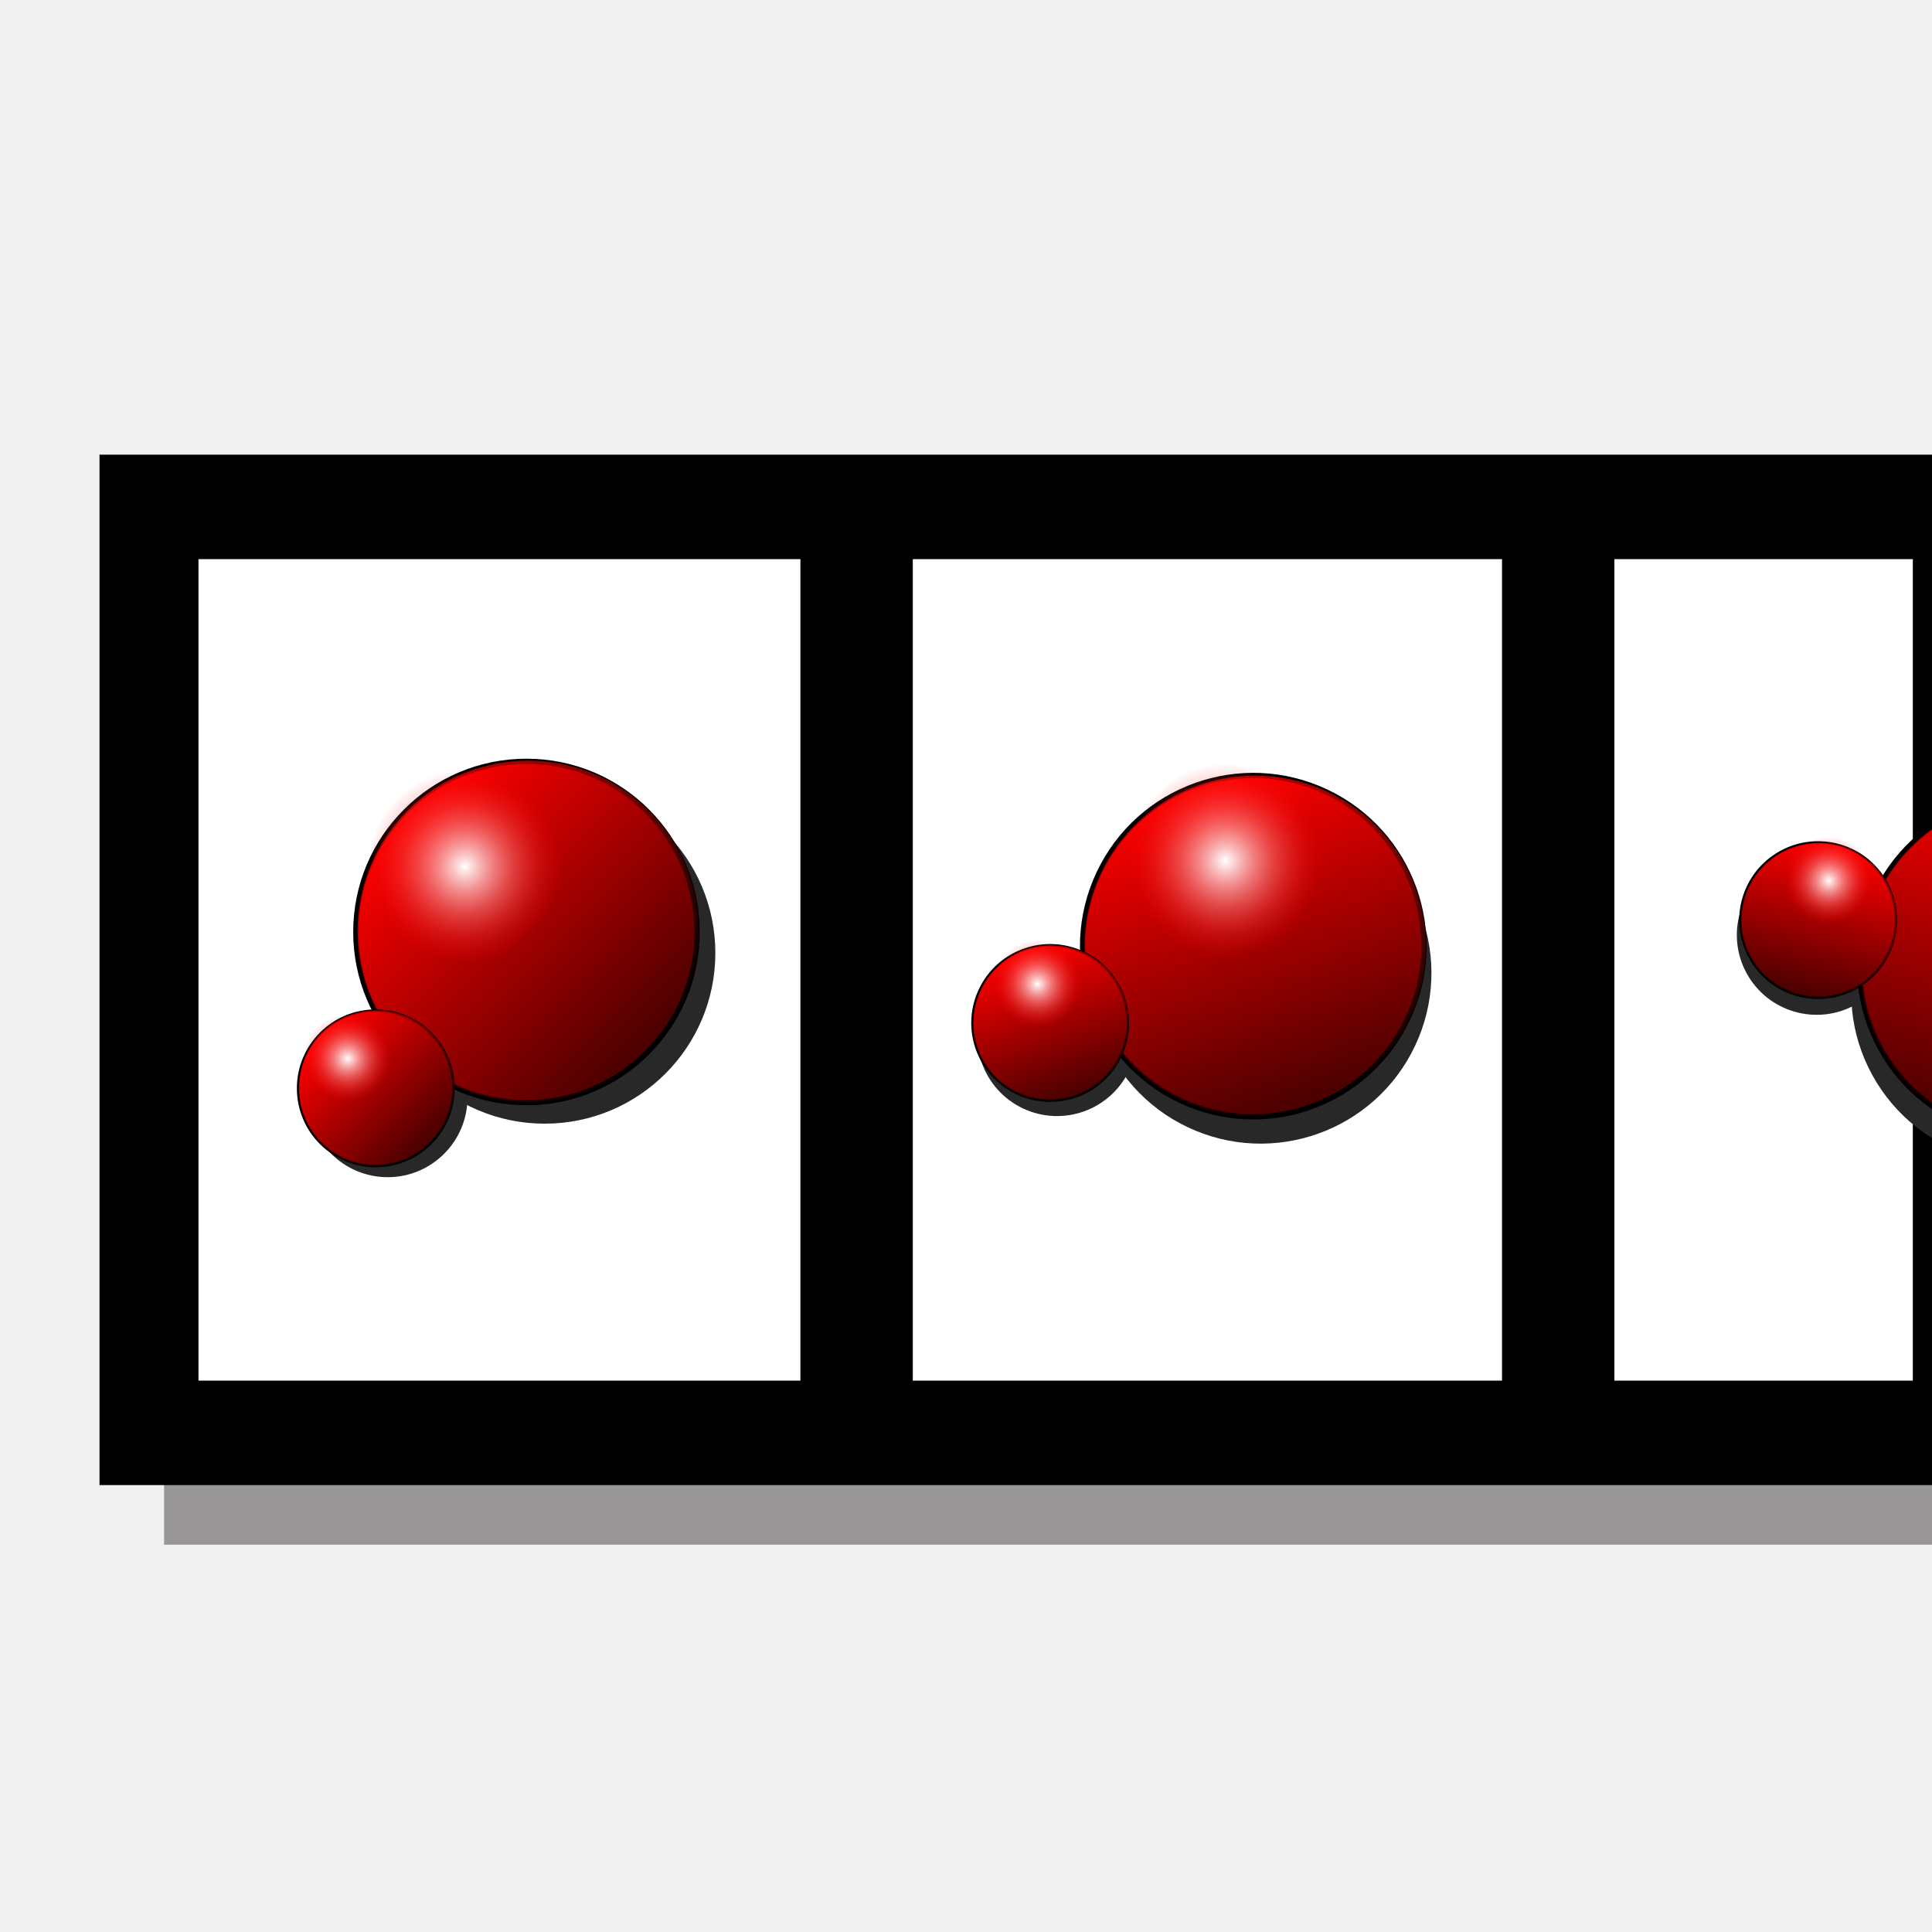
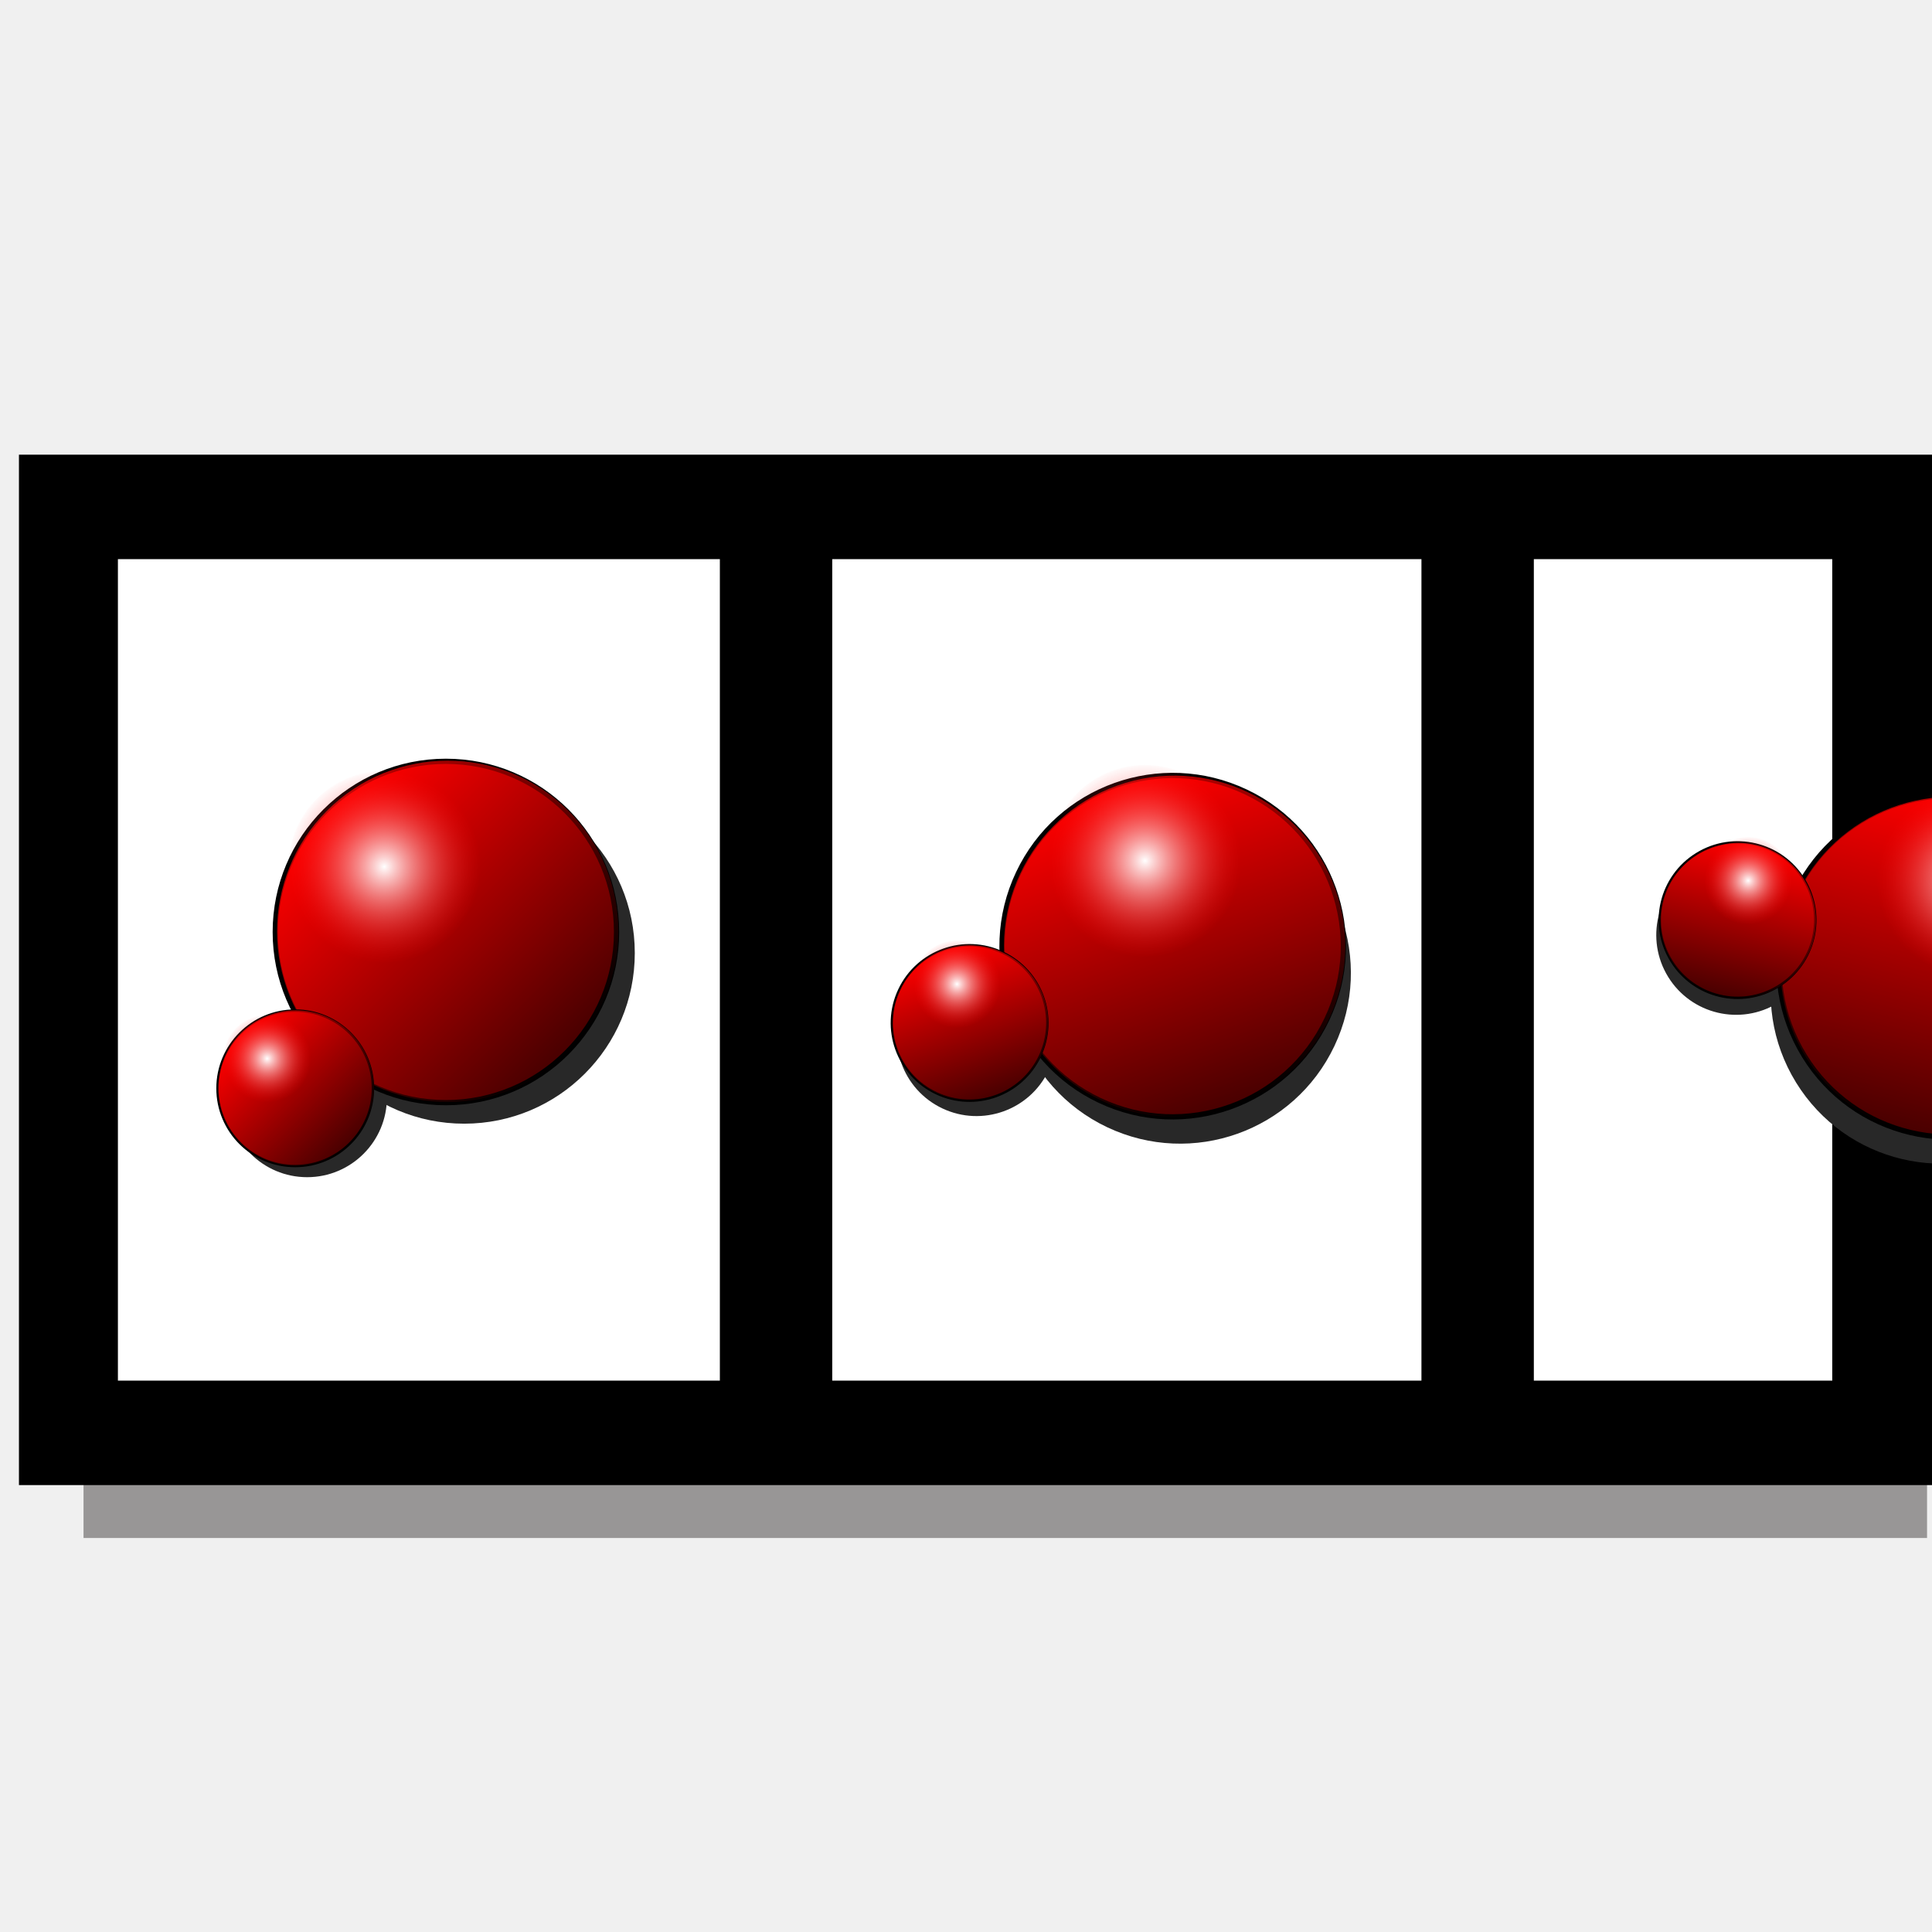
<svg xmlns="http://www.w3.org/2000/svg" xmlns:xlink="http://www.w3.org/1999/xlink" version="1.0" width="100" height="100" id="svg2">
  <defs id="defs4">
    <linearGradient id="linearGradient3384">
      <stop style="stop-color:#ff0000;stop-opacity:1" offset="0" id="stop3386" />
      <stop style="stop-color:#000000;stop-opacity:1" offset="1" id="stop3388" />
    </linearGradient>
    <linearGradient id="linearGradient3252">
      <stop style="stop-color:#ffffff;stop-opacity:1" offset="0" id="stop3254" />
      <stop style="stop-color:#ff0000;stop-opacity:0" offset="1" id="stop3256" />
    </linearGradient>
    <radialGradient cx="58.012" cy="63.346" r="33.113" fx="58.012" fy="63.346" id="radialGradient3260" xlink:href="#linearGradient3252" gradientUnits="userSpaceOnUse" />
    <linearGradient x1="25.398" y1="63.346" x2="90.625" y2="63.346" id="linearGradient3390" xlink:href="#linearGradient3384" gradientUnits="userSpaceOnUse" />
    <linearGradient x1="25.398" y1="63.346" x2="90.625" y2="63.346" id="linearGradient3490" xlink:href="#linearGradient3384" gradientUnits="userSpaceOnUse" />
    <radialGradient cx="58.012" cy="63.346" r="33.113" fx="58.012" fy="63.346" id="radialGradient3492" xlink:href="#linearGradient3252" gradientUnits="userSpaceOnUse" />
    <radialGradient xlink:href="#linearGradient3252" id="radialGradient2347" gradientUnits="userSpaceOnUse" cx="58.012" cy="63.346" fx="58.012" fy="63.346" r="33.113" gradientTransform="matrix(0.2740521,0,0,0.2740521,-1.908341,50.83635)" />
    <linearGradient xlink:href="#linearGradient3384" id="linearGradient2350" gradientUnits="userSpaceOnUse" x1="25.398" y1="63.346" x2="90.625" y2="63.346" gradientTransform="matrix(0.3452564,0.3452564,-0.3452564,0.3452564,21.74606,32.33338)" />
    <radialGradient xlink:href="#linearGradient3252" id="radialGradient2354" gradientUnits="userSpaceOnUse" cx="58.012" cy="63.346" fx="58.012" fy="63.346" r="33.113" gradientTransform="matrix(0.5123554,0,0,0.5123554,10.03628,2.177336)" />
    <linearGradient xlink:href="#linearGradient3384" id="linearGradient2357" gradientUnits="userSpaceOnUse" x1="25.398" y1="63.346" x2="90.625" y2="63.346" gradientTransform="matrix(0.6454758,0.6454758,-0.6454758,0.6454758,54.25947,-32.41498)" />
    <linearGradient xlink:href="#linearGradient3384" id="linearGradient2374" gradientUnits="userSpaceOnUse" gradientTransform="matrix(0.6454758,0.6454758,-0.6454758,0.6454758,54.25947,-32.41498)" x1="25.398" y1="63.346" x2="90.625" y2="63.346" />
    <radialGradient xlink:href="#linearGradient3252" id="radialGradient2376" gradientUnits="userSpaceOnUse" gradientTransform="matrix(0.5123554,0,0,0.5123554,10.03628,2.177336)" cx="58.012" cy="63.346" fx="58.012" fy="63.346" r="33.113" />
    <linearGradient xlink:href="#linearGradient3384" id="linearGradient3219" gradientUnits="userSpaceOnUse" gradientTransform="matrix(0.6454758,0.6454758,-0.6454758,0.6454758,54.25947,-32.41498)" x1="25.398" y1="63.346" x2="90.625" y2="63.346" />
    <radialGradient xlink:href="#linearGradient3252" id="radialGradient3221" gradientUnits="userSpaceOnUse" gradientTransform="matrix(0.5123554,0,0,0.5123554,10.03628,2.177336)" cx="58.012" cy="63.346" fx="58.012" fy="63.346" r="33.113" />
    <linearGradient xlink:href="#linearGradient3384" id="linearGradient3257" gradientUnits="userSpaceOnUse" gradientTransform="matrix(0.6454758,0.6454758,-0.6454758,0.6454758,54.25947,-32.41498)" x1="25.398" y1="63.346" x2="90.625" y2="63.346" />
    <radialGradient xlink:href="#linearGradient3252" id="radialGradient3259" gradientUnits="userSpaceOnUse" gradientTransform="matrix(0.5123554,0,0,0.5123554,10.03628,2.177336)" cx="58.012" cy="63.346" fx="58.012" fy="63.346" r="33.113" />
-     <linearGradient xlink:href="#linearGradient3384" id="linearGradient3261" gradientUnits="userSpaceOnUse" gradientTransform="matrix(0.6454758,0.6454758,-0.6454758,0.6454758,54.25947,-32.41498)" x1="25.398" y1="63.346" x2="90.625" y2="63.346" />
-     <radialGradient xlink:href="#linearGradient3252" id="radialGradient3263" gradientUnits="userSpaceOnUse" gradientTransform="matrix(0.5123554,0,0,0.5123554,10.03628,2.177336)" cx="58.012" cy="63.346" fx="58.012" fy="63.346" r="33.113" />
+     <linearGradient xlink:href="#linearGradient3384" id="linearGradient3116" gradientUnits="userSpaceOnUse" gradientTransform="matrix(0.6454758,0.6454758,-0.6454758,0.6454758,54.25947,-32.41498)" x1="25.398" y1="63.346" x2="90.625" y2="63.346" />
+     <radialGradient xlink:href="#linearGradient3252" id="radialGradient3118" gradientUnits="userSpaceOnUse" gradientTransform="matrix(0.5123554,0,0,0.5123554,10.03628,2.177336)" cx="58.012" cy="63.346" fx="58.012" fy="63.346" r="33.113" />
  </defs>
-   <rect style="fill:#989696;fill-opacity:1;fill-rule:evenodd;stroke:none;stroke-width:1;stroke-linecap:butt;stroke-linejoin:miter;stroke-miterlimit:4;stroke-dasharray:none;stroke-opacity:1" id="rect3231" width="91.773" height="52.334" x="8.493" y="27.619" />
-   <rect style="fill:#000000;fill-opacity:1;fill-rule:evenodd;stroke:#000000;stroke-width:1;stroke-linecap:butt;stroke-linejoin:miter;stroke-miterlimit:4;stroke-dasharray:none;stroke-opacity:1" id="rect2408" width="93.857" height="52.334" x="5.651" y="24.034" />
-   <rect style="fill:#ffffff;fill-opacity:1;fill-rule:evenodd;stroke:#000000;stroke-width:0.89;stroke-linecap:butt;stroke-linejoin:miter;stroke-miterlimit:4;stroke-dasharray:none;stroke-opacity:1" id="rect3188" width="89.624" height="43.41" x="9.828" y="28.496" />
-   <rect style="fill:#000000;fill-opacity:1;fill-rule:evenodd;stroke:#000000;stroke-width:0.99;stroke-linecap:butt;stroke-linejoin:miter;stroke-miterlimit:4;stroke-dasharray:none;stroke-opacity:1" id="rect2412" width="4.827" height="52.076" x="41.924" y="24.163" />
-   <rect style="fill:#000000;fill-opacity:1;fill-rule:evenodd;stroke:#000000;stroke-width:0.99;stroke-linecap:butt;stroke-linejoin:miter;stroke-miterlimit:4;stroke-dasharray:none;stroke-opacity:1" id="rect2414" width="4.827" height="52.076" x="78.239" y="24.163" />
-   <g id="g3190" transform="translate(4.668305,-28.12338)">
-     <path d="M 32.358,77.451 C 32.358,82.329 28.404,86.284 23.525,86.284 C 18.647,86.284 14.692,82.329 14.693,77.451 C 14.692,72.572 18.647,68.617 23.525,68.617 C 28.404,68.617 32.358,72.572 32.358,77.451 z" style="fill:#282828;fill-opacity:1;fill-rule:evenodd;stroke:none;stroke-width:1px;stroke-linecap:butt;stroke-linejoin:miter;stroke-opacity:1" id="path3289" />
+   <rect style="fill:#989696;fill-opacity:1;fill-rule:evenodd;stroke:none" id="rect3231" width="95.421" height="51.987" x="4.323" y="27.619" />
+   <rect style="fill:#000000;fill-opacity:1;fill-rule:evenodd;stroke:#000000;stroke-width:1;stroke-linecap:butt;stroke-linejoin:miter;stroke-miterlimit:4;stroke-opacity:1;stroke-dasharray:none" id="rect2408" width="98.027" height="52.334" x="1.481" y="24.034" ry="0" rx="0" />
+   <rect style="fill:#ffffff;fill-opacity:1;fill-rule:evenodd;stroke:#000000;stroke-width:0.89;stroke-linecap:butt;stroke-linejoin:miter;stroke-miterlimit:4;stroke-opacity:1;stroke-dasharray:none" id="rect3188" width="89.624" height="43.41" x="5.658" y="28.496" />
+   <rect style="fill:#000000;fill-opacity:1;fill-rule:evenodd;stroke:#000000;stroke-width:0.99;stroke-linecap:butt;stroke-linejoin:miter;stroke-miterlimit:4;stroke-opacity:1;stroke-dasharray:none" id="rect2412" width="4.827" height="52.076" x="37.755" y="24.163" />
+   <rect style="fill:#000000;fill-opacity:1;fill-rule:evenodd;stroke:#000000;stroke-width:0.99;stroke-linecap:butt;stroke-linejoin:miter;stroke-miterlimit:4;stroke-opacity:1;stroke-dasharray:none" id="rect2414" width="4.827" height="52.076" x="74.069" y="24.163" />
+   <g id="g3190" transform="translate(0.4986333,-28.12338)">
+     <path d="m 32.358,77.451 c 8.54e-4,4.879 -3.954,8.834 -8.832,8.834 -4.879,0 -8.833,-3.955 -8.832,-8.834 -8.54e-4,-4.879 3.954,-8.834 8.832,-8.834 4.879,0 8.833,3.955 8.832,8.834 z" style="fill:#282828;fill-opacity:1;fill-rule:evenodd;stroke:none" id="path3289" />
    <use style="fill:#282828;fill-opacity:1" height="100" width="100" transform="matrix(0.4676798,0,0,0.4676798,4.395485,48.70084)" id="use2393" xlink:href="#path3289" y="0" x="0" />
    <g transform="matrix(0.2966739,0,0,0.2966739,7.597059,62.7071)" id="g2386">
-       <path id="path2277" style="fill:#ff0000;fill-rule:evenodd;stroke:#000000;stroke-width:0.913px;stroke-linecap:butt;stroke-linejoin:miter;stroke-opacity:1" d="M 80.279,46.029 C 80.281,62.473 66.952,75.805 50.508,75.805 C 34.064,75.805 20.734,62.473 20.737,46.029 C 20.734,29.585 34.064,16.253 50.508,16.253 C 66.952,16.253 80.281,29.585 80.279,46.029 z" />
-       <path id="path3262" style="opacity:0.717;fill:url(#linearGradient3261);fill-opacity:1;fill-rule:evenodd;stroke:none;stroke-width:1px;stroke-linecap:butt;stroke-linejoin:miter;stroke-opacity:1" d="M 71.868,66.97 C 60.242,78.599 41.389,78.601 29.761,66.973 C 18.134,55.346 18.135,36.493 29.765,24.867 C 41.391,13.237 60.244,13.236 71.871,24.863 C 83.499,36.491 83.497,55.344 71.868,66.97 z" />
-       <path id="path2279" style="fill:url(#radialGradient3263);fill-opacity:1;fill-rule:evenodd;stroke:none;stroke-width:1px;stroke-linecap:butt;stroke-linejoin:miter;stroke-opacity:1" d="M 56.469,34.633 C 56.47,43.863 48.988,51.346 39.759,51.346 C 30.529,51.346 23.048,43.863 23.049,34.633 C 23.048,25.403 30.529,17.92 39.759,17.92 C 48.988,17.92 56.47,25.403 56.469,34.633 z" />
+       <path id="path2277" style="fill:#ff0000;fill-rule:evenodd;stroke:#000000;stroke-width:0.913px;stroke-linecap:butt;stroke-linejoin:miter;stroke-opacity:1" d="m 80.279,46.029 c 0.003,16.444 -13.327,29.776 -29.771,29.776 -16.444,0 -29.774,-13.332 -29.771,-29.776 -0.003,-16.444 13.327,-29.776 29.771,-29.776 16.444,0 29.774,13.332 29.771,29.776 z" />
+       <path id="path3262" style="opacity:0.717;fill:url(#linearGradient3116);fill-opacity:1;fill-rule:evenodd;stroke:none" d="M 71.868,66.97 C 60.242,78.599 41.389,78.601 29.761,66.973 18.134,55.346 18.135,36.493 29.765,24.867 c 11.626,-11.63 30.478,-11.631 42.106,-0.004 11.628,11.628 11.626,30.48 -0.004,42.106 z" />
+       <path id="path2279" style="fill:url(#radialGradient3118);fill-opacity:1;fill-rule:evenodd;stroke:none" d="m 56.469,34.633 c 0.002,9.23 -7.48,16.713 -16.71,16.713 -9.23,0 -16.711,-7.483 -16.71,-16.713 -0.002,-9.23 7.48,-16.713 16.71,-16.713 9.23,0 16.711,7.483 16.71,16.713 z" />
    </g>
    <use height="100" width="100" transform="matrix(0.4553966,0,0,0.4553966,4.498348,49.67934)" id="use2391" xlink:href="#g2386" y="0" x="0" />
  </g>
-   <g id="g3203" transform="matrix(0.9038262,0.4278997,-0.4278997,0.9038262,77.13457,-29.70847)">
-     <path d="M 32.358,77.451 C 32.358,82.329 28.404,86.284 23.525,86.284 C 18.647,86.284 14.692,82.329 14.693,77.451 C 14.692,72.572 18.647,68.617 23.525,68.617 C 28.404,68.617 32.358,72.572 32.358,77.451 z" style="fill:#282828;fill-opacity:1;fill-rule:evenodd;stroke:none;stroke-width:1px;stroke-linecap:butt;stroke-linejoin:miter;stroke-opacity:1" id="path3205" />
+   <g id="g3203" transform="matrix(0.9038262,0.4278997,-0.4278997,0.9038262,72.9649,-29.70847)">
+     <path d="m 32.358,77.451 c 8.54e-4,4.879 -3.954,8.834 -8.832,8.834 -4.879,0 -8.833,-3.955 -8.832,-8.834 -8.54e-4,-4.879 3.954,-8.834 8.832,-8.834 4.879,0 8.833,3.955 8.832,8.834 z" style="fill:#282828;fill-opacity:1;fill-rule:evenodd;stroke:none" id="path3205" />
    <use style="fill:#282828;fill-opacity:1" height="100" width="100" transform="matrix(0.4676798,0,0,0.4676798,4.395485,48.70084)" id="use3207" xlink:href="#path3289" y="0" x="0" />
    <g transform="matrix(0.2966739,0,0,0.2966739,7.597059,62.7071)" id="g3209">
-       <path id="path3211" style="fill:#ff0000;fill-rule:evenodd;stroke:#000000;stroke-width:0.913px;stroke-linecap:butt;stroke-linejoin:miter;stroke-opacity:1" d="M 80.279,46.029 C 80.281,62.473 66.952,75.805 50.508,75.805 C 34.064,75.805 20.734,62.473 20.737,46.029 C 20.734,29.585 34.064,16.253 50.508,16.253 C 66.952,16.253 80.281,29.585 80.279,46.029 z" />
-       <path id="path3213" style="opacity:0.717;fill:url(#linearGradient3219);fill-opacity:1;fill-rule:evenodd;stroke:none;stroke-width:1px;stroke-linecap:butt;stroke-linejoin:miter;stroke-opacity:1" d="M 71.868,66.97 C 60.242,78.599 41.389,78.601 29.761,66.973 C 18.134,55.346 18.135,36.493 29.765,24.867 C 41.391,13.237 60.244,13.236 71.871,24.863 C 83.499,36.491 83.497,55.344 71.868,66.97 z" />
-       <path id="path3215" style="fill:url(#radialGradient3221);fill-opacity:1;fill-rule:evenodd;stroke:none;stroke-width:1px;stroke-linecap:butt;stroke-linejoin:miter;stroke-opacity:1" d="M 56.469,34.633 C 56.47,43.863 48.988,51.346 39.759,51.346 C 30.529,51.346 23.048,43.863 23.049,34.633 C 23.048,25.403 30.529,17.92 39.759,17.92 C 48.988,17.92 56.47,25.403 56.469,34.633 z" />
+       <path id="path3211" style="fill:#ff0000;fill-rule:evenodd;stroke:#000000;stroke-width:0.913px;stroke-linecap:butt;stroke-linejoin:miter;stroke-opacity:1" d="m 80.279,46.029 c 0.003,16.444 -13.327,29.776 -29.771,29.776 -16.444,0 -29.774,-13.332 -29.771,-29.776 -0.003,-16.444 13.327,-29.776 29.771,-29.776 16.444,0 29.774,13.332 29.771,29.776 z" />
+       <path id="path3213" style="opacity:0.717;fill:url(#linearGradient3219);fill-opacity:1;fill-rule:evenodd;stroke:none" d="M 71.868,66.97 C 60.242,78.599 41.389,78.601 29.761,66.973 18.134,55.346 18.135,36.493 29.765,24.867 c 11.626,-11.63 30.478,-11.631 42.106,-0.004 11.628,11.628 11.626,30.48 -0.004,42.106 z" />
+       <path id="path3215" style="fill:url(#radialGradient3221);fill-opacity:1;fill-rule:evenodd;stroke:none" d="m 56.469,34.633 c 0.002,9.23 -7.48,16.713 -16.71,16.713 -9.23,0 -16.711,-7.483 -16.71,-16.713 -0.002,-9.23 7.48,-16.713 16.71,-16.713 9.23,0 16.711,7.483 16.71,16.713 z" />
    </g>
    <use height="100" width="100" transform="matrix(0.4553966,0,0,0.4553966,4.498348,49.67934)" id="use3217" xlink:href="#g2386" y="0" x="0" />
  </g>
-   <g id="g3241" transform="matrix(0.5244703,0.8514287,-0.8514287,0.5244703,158.26,-9.254646)">
-     <path d="M 32.358,77.451 C 32.358,82.329 28.404,86.284 23.525,86.284 C 18.647,86.284 14.692,82.329 14.693,77.451 C 14.692,72.572 18.647,68.617 23.525,68.617 C 28.404,68.617 32.358,72.572 32.358,77.451 z" style="fill:#282828;fill-opacity:1;fill-rule:evenodd;stroke:none;stroke-width:1px;stroke-linecap:butt;stroke-linejoin:miter;stroke-opacity:1" id="path3243" />
+   <g id="g3241" transform="matrix(0.5244703,0.8514287,-0.8514287,0.5244703,154.0903,-9.254646)">
+     <path d="m 32.358,77.451 c 8.54e-4,4.879 -3.954,8.834 -8.832,8.834 -4.879,0 -8.833,-3.955 -8.832,-8.834 -8.54e-4,-4.879 3.954,-8.834 8.832,-8.834 4.879,0 8.833,3.955 8.832,8.834 z" style="fill:#282828;fill-opacity:1;fill-rule:evenodd;stroke:none" id="path3243" />
    <use style="fill:#282828;fill-opacity:1" height="100" width="100" transform="matrix(0.4676798,0,0,0.4676798,4.395485,48.70084)" id="use3245" xlink:href="#path3289" y="0" x="0" />
    <g transform="matrix(0.2966739,0,0,0.2966739,7.597059,62.7071)" id="g3247">
-       <path id="path3249" style="fill:#ff0000;fill-rule:evenodd;stroke:#000000;stroke-width:0.913px;stroke-linecap:butt;stroke-linejoin:miter;stroke-opacity:1" d="M 80.279,46.029 C 80.281,62.473 66.952,75.805 50.508,75.805 C 34.064,75.805 20.734,62.473 20.737,46.029 C 20.734,29.585 34.064,16.253 50.508,16.253 C 66.952,16.253 80.281,29.585 80.279,46.029 z" />
-       <path id="path3251" style="opacity:0.717;fill:url(#linearGradient3257);fill-opacity:1;fill-rule:evenodd;stroke:none;stroke-width:1px;stroke-linecap:butt;stroke-linejoin:miter;stroke-opacity:1" d="M 71.868,66.97 C 60.242,78.599 41.389,78.601 29.761,66.973 C 18.134,55.346 18.135,36.493 29.765,24.867 C 41.391,13.237 60.244,13.236 71.871,24.863 C 83.499,36.491 83.497,55.344 71.868,66.97 z" />
-       <path id="path3253" style="fill:url(#radialGradient3259);fill-opacity:1;fill-rule:evenodd;stroke:none;stroke-width:1px;stroke-linecap:butt;stroke-linejoin:miter;stroke-opacity:1" d="M 56.469,34.633 C 56.47,43.863 48.988,51.346 39.759,51.346 C 30.529,51.346 23.048,43.863 23.049,34.633 C 23.048,25.403 30.529,17.92 39.759,17.92 C 48.988,17.92 56.47,25.403 56.469,34.633 z" />
+       <path id="path3249" style="fill:#ff0000;fill-rule:evenodd;stroke:#000000;stroke-width:0.913px;stroke-linecap:butt;stroke-linejoin:miter;stroke-opacity:1" d="m 80.279,46.029 c 0.003,16.444 -13.327,29.776 -29.771,29.776 -16.444,0 -29.774,-13.332 -29.771,-29.776 -0.003,-16.444 13.327,-29.776 29.771,-29.776 16.444,0 29.774,13.332 29.771,29.776 z" />
+       <path id="path3251" style="opacity:0.717;fill:url(#linearGradient3257);fill-opacity:1;fill-rule:evenodd;stroke:none" d="M 71.868,66.97 C 60.242,78.599 41.389,78.601 29.761,66.973 18.134,55.346 18.135,36.493 29.765,24.867 c 11.626,-11.63 30.478,-11.631 42.106,-0.004 11.628,11.628 11.626,30.48 -0.004,42.106 z" />
+       <path id="path3253" style="fill:url(#radialGradient3259);fill-opacity:1;fill-rule:evenodd;stroke:none" d="m 56.469,34.633 c 0.002,9.23 -7.48,16.713 -16.71,16.713 -9.23,0 -16.711,-7.483 -16.71,-16.713 -0.002,-9.23 7.48,-16.713 16.71,-16.713 9.23,0 16.711,7.483 16.71,16.713 z" />
    </g>
    <use height="100" width="100" transform="matrix(0.4553966,0,0,0.4553966,4.498348,49.67934)" id="use3255" xlink:href="#g2386" y="0" x="0" />
  </g>
</svg>
